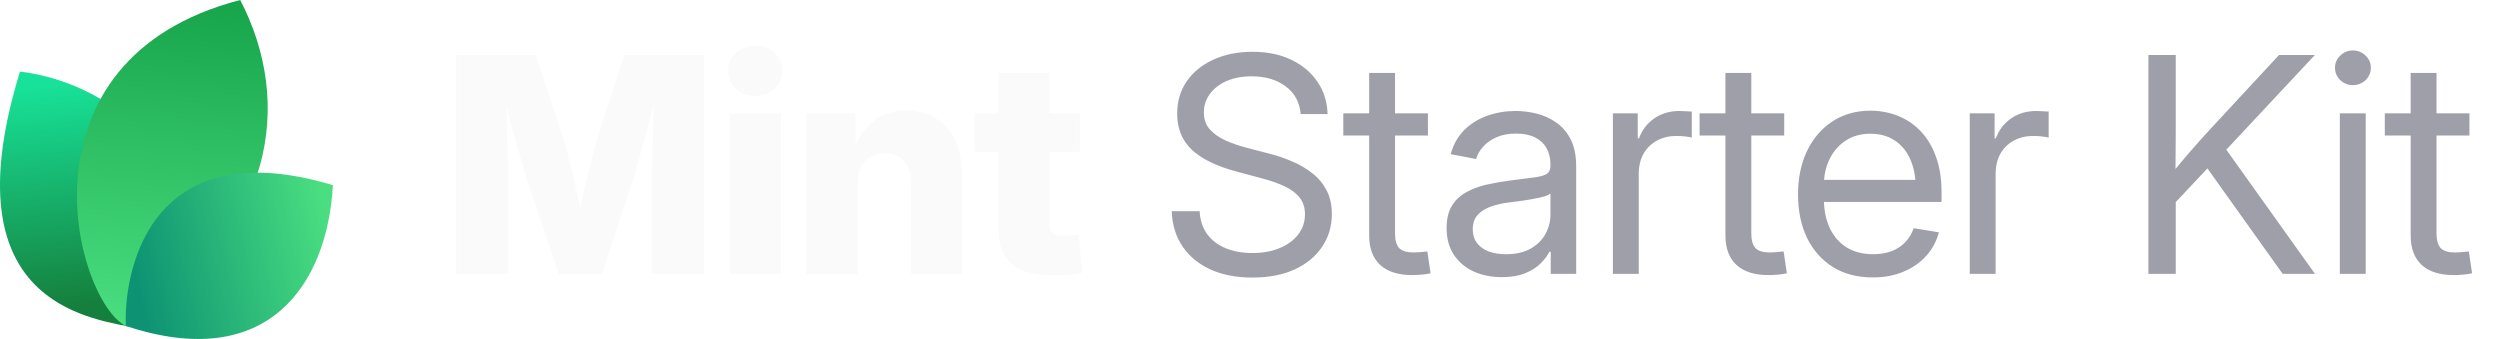
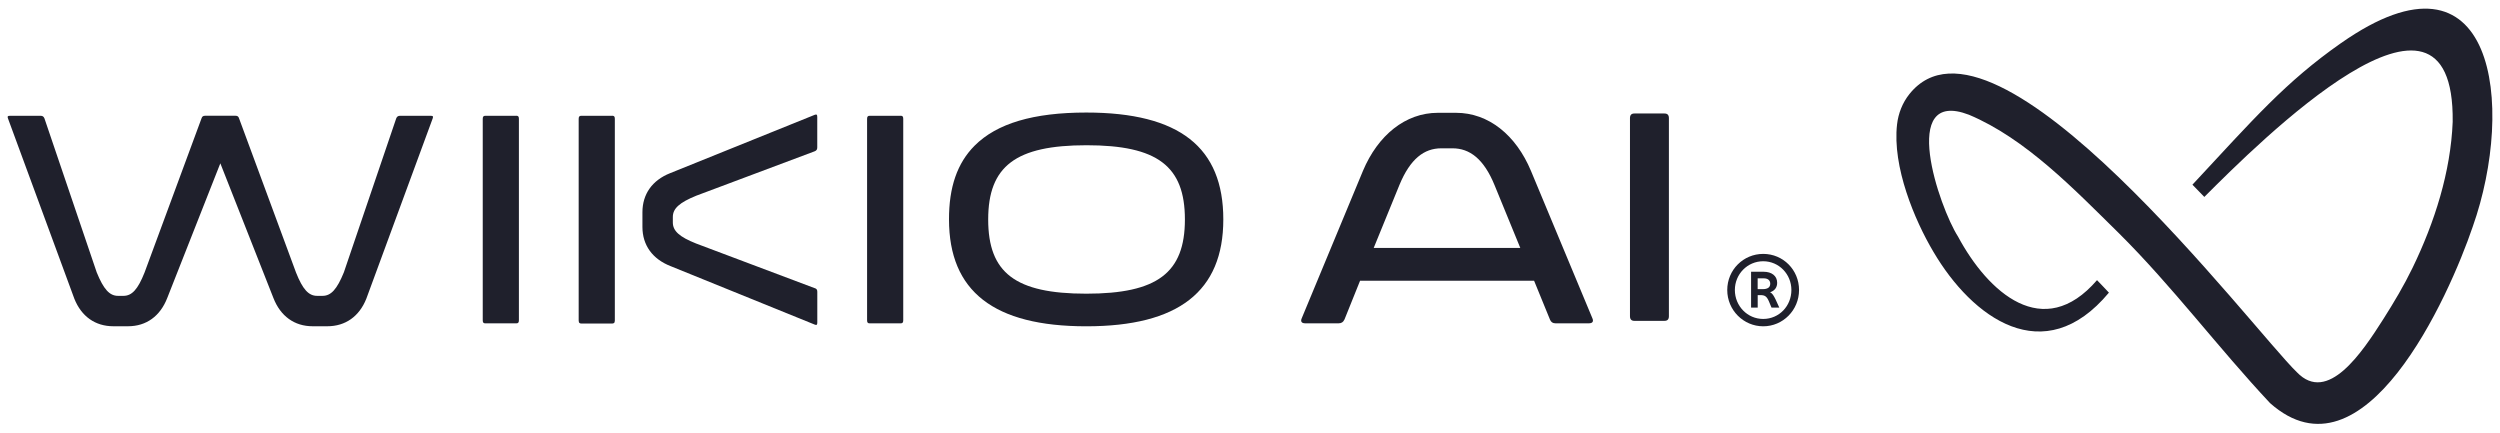
- <svg xmlns="http://www.w3.org/2000/svg" width="177" height="24" viewBox="0 0 177 24" fill="none">
-   <path d="M9.061 23.108C5.268 22.377 -3.391 20.627 1.417 5.064C9.634 6.099 16.973 14.064 9.061 23.108Z" fill="url(#paint0_linear_17557_2145)" />
-   <path d="M8.919 23.094C5.276 21.222 0.784 4.209 17.007 0C20.757 7.193 19.621 16.545 8.919 23.094Z" fill="url(#paint1_linear_17557_2145)" />
-   <path d="M8.914 23.079C8.735 19.882 10.159 9.085 23.57 13.111C23.181 20.123 18.984 26.418 8.914 23.079Z" fill="url(#paint2_linear_17557_2145)" />
-   <path d="M32.301 19.392V3.894H37.938L39.925 9.948C40.036 10.315 40.164 10.787 40.31 11.362C40.462 11.938 40.611 12.552 40.757 13.204C40.91 13.855 41.048 14.483 41.173 15.086C41.305 15.682 41.412 16.192 41.495 16.615H40.695C40.771 16.192 40.871 15.682 40.996 15.086C41.128 14.49 41.267 13.866 41.412 13.214C41.565 12.562 41.714 11.948 41.86 11.373C42.005 10.79 42.133 10.315 42.244 9.948L44.2 3.894H49.848V19.392H46.166V12.704C46.166 12.357 46.173 11.917 46.187 11.383C46.2 10.849 46.214 10.27 46.228 9.646C46.249 9.022 46.266 8.391 46.28 7.753C46.301 7.115 46.311 6.519 46.311 5.964H46.623C46.485 6.561 46.332 7.181 46.166 7.826C45.999 8.471 45.833 9.102 45.666 9.719C45.507 10.336 45.351 10.901 45.198 11.414C45.053 11.928 44.928 12.357 44.824 12.704L42.608 19.392H39.561L37.314 12.704C37.203 12.357 37.072 11.928 36.919 11.414C36.773 10.901 36.614 10.34 36.441 9.729C36.274 9.112 36.104 8.481 35.931 7.836C35.764 7.192 35.608 6.567 35.463 5.964H35.827C35.834 6.512 35.844 7.105 35.858 7.743C35.872 8.374 35.886 9.005 35.9 9.636C35.92 10.26 35.938 10.839 35.952 11.373C35.965 11.907 35.972 12.351 35.972 12.704V19.392H32.301ZM51.668 19.392V8.024H55.288V19.392H51.668ZM53.468 6.786C52.927 6.786 52.473 6.616 52.105 6.276C51.738 5.93 51.554 5.507 51.554 5.007C51.554 4.508 51.738 4.088 52.105 3.749C52.473 3.409 52.927 3.239 53.468 3.239C54.009 3.239 54.463 3.409 54.83 3.749C55.198 4.082 55.382 4.501 55.382 5.007C55.382 5.507 55.198 5.93 54.83 6.276C54.463 6.616 54.009 6.786 53.468 6.786ZM60.708 13.027V19.392H57.088V8.024H60.551L60.593 10.967H60.281C60.593 10.024 61.061 9.268 61.685 8.7C62.309 8.124 63.138 7.836 64.171 7.836C64.975 7.836 65.672 8.017 66.262 8.377C66.851 8.731 67.302 9.234 67.614 9.885C67.933 10.537 68.092 11.307 68.092 12.194V19.392H64.483V12.912C64.483 12.26 64.32 11.754 63.994 11.394C63.675 11.033 63.221 10.853 62.632 10.853C62.25 10.853 61.914 10.936 61.623 11.102C61.332 11.269 61.106 11.515 60.947 11.841C60.787 12.16 60.708 12.555 60.708 13.027ZM76.456 8.024V10.749H69.008V8.024H76.456ZM70.683 5.163H74.292V15.783C74.292 16.102 74.361 16.334 74.5 16.48C74.646 16.625 74.899 16.698 75.259 16.698C75.405 16.698 75.596 16.688 75.831 16.667C76.074 16.646 76.251 16.629 76.362 16.615L76.632 19.309C76.313 19.378 75.963 19.427 75.582 19.455C75.207 19.482 74.836 19.496 74.469 19.496C73.2 19.496 72.25 19.222 71.619 18.674C70.995 18.127 70.683 17.308 70.683 16.22V5.163Z" fill="#FAFAFA" />
-   <path d="M88.667 19.652C87.523 19.652 86.528 19.458 85.682 19.07C84.843 18.681 84.188 18.137 83.716 17.437C83.245 16.736 82.992 15.908 82.957 14.951H84.933C84.968 15.596 85.148 16.14 85.474 16.584C85.8 17.021 86.24 17.354 86.795 17.582C87.35 17.804 87.974 17.915 88.667 17.915C89.388 17.915 90.026 17.801 90.581 17.572C91.143 17.343 91.583 17.024 91.902 16.615C92.228 16.199 92.391 15.717 92.391 15.169C92.391 14.698 92.266 14.306 92.017 13.994C91.767 13.675 91.413 13.408 90.956 13.193C90.498 12.978 89.954 12.787 89.323 12.621L87.502 12.132C86.123 11.765 85.082 11.255 84.382 10.603C83.689 9.944 83.342 9.095 83.342 8.055C83.342 7.174 83.571 6.404 84.028 5.746C84.486 5.087 85.117 4.577 85.921 4.217C86.726 3.849 87.645 3.666 88.678 3.666C89.718 3.666 90.63 3.853 91.413 4.227C92.204 4.602 92.824 5.122 93.275 5.787C93.726 6.446 93.965 7.209 93.993 8.076H92.089C92.013 7.23 91.656 6.574 91.018 6.11C90.387 5.638 89.586 5.403 88.615 5.403C87.95 5.403 87.36 5.513 86.847 5.735C86.341 5.957 85.946 6.262 85.661 6.651C85.377 7.032 85.235 7.469 85.235 7.961C85.235 8.447 85.377 8.849 85.661 9.168C85.946 9.48 86.317 9.74 86.774 9.948C87.232 10.149 87.724 10.319 88.251 10.457L89.884 10.884C90.439 11.023 90.977 11.206 91.496 11.435C92.023 11.657 92.495 11.934 92.911 12.267C93.334 12.593 93.67 12.995 93.92 13.474C94.17 13.945 94.294 14.504 94.294 15.149C94.294 16.015 94.066 16.788 93.608 17.468C93.157 18.148 92.512 18.681 91.673 19.07C90.834 19.458 89.832 19.652 88.667 19.652ZM101.097 8.024V9.594H95.106V8.024H101.097ZM96.937 5.163H98.767V16.521C98.767 17 98.865 17.347 99.059 17.562C99.26 17.77 99.6 17.874 100.078 17.874C100.21 17.874 100.366 17.867 100.546 17.853C100.733 17.832 100.903 17.815 101.056 17.801L101.285 19.351C101.097 19.392 100.886 19.423 100.65 19.444C100.414 19.465 100.189 19.475 99.974 19.475C98.996 19.475 98.244 19.236 97.717 18.758C97.197 18.272 96.937 17.579 96.937 16.677V5.163ZM106.33 19.621C105.595 19.621 104.932 19.489 104.343 19.226C103.754 18.955 103.285 18.564 102.939 18.05C102.592 17.53 102.419 16.896 102.419 16.147C102.419 15.495 102.547 14.965 102.804 14.556C103.06 14.146 103.403 13.828 103.833 13.599C104.263 13.363 104.742 13.186 105.269 13.068C105.796 12.95 106.333 12.857 106.881 12.787C107.574 12.69 108.132 12.617 108.555 12.569C108.978 12.52 109.287 12.441 109.481 12.33C109.675 12.212 109.772 12.014 109.772 11.737V11.654C109.772 11.203 109.679 10.815 109.492 10.489C109.311 10.163 109.041 9.91 108.68 9.729C108.32 9.549 107.872 9.459 107.338 9.459C106.805 9.459 106.34 9.546 105.945 9.719C105.556 9.892 105.241 10.118 104.998 10.395C104.755 10.665 104.593 10.953 104.509 11.258L102.71 10.915C102.897 10.222 103.22 9.65 103.677 9.199C104.135 8.748 104.679 8.412 105.31 8.19C105.941 7.968 106.607 7.857 107.307 7.857C107.8 7.857 108.295 7.92 108.795 8.044C109.301 8.169 109.765 8.381 110.188 8.679C110.611 8.97 110.951 9.369 111.208 9.875C111.464 10.374 111.593 11.005 111.593 11.768V19.392H109.793V17.822H109.7C109.568 18.085 109.363 18.359 109.086 18.643C108.809 18.921 108.444 19.153 107.994 19.34C107.543 19.527 106.988 19.621 106.33 19.621ZM106.621 17.998C107.321 17.998 107.904 17.867 108.368 17.603C108.84 17.333 109.19 16.986 109.419 16.563C109.654 16.133 109.772 15.682 109.772 15.211V13.692C109.703 13.769 109.554 13.841 109.325 13.911C109.096 13.973 108.829 14.032 108.524 14.088C108.226 14.143 107.921 14.192 107.609 14.233C107.304 14.275 107.033 14.309 106.798 14.337C106.354 14.393 105.938 14.49 105.549 14.628C105.168 14.76 104.86 14.954 104.624 15.211C104.388 15.467 104.27 15.811 104.27 16.241C104.27 16.615 104.367 16.934 104.561 17.198C104.762 17.461 105.04 17.662 105.393 17.801C105.747 17.933 106.156 17.998 106.621 17.998ZM114.193 19.392V8.024H115.951V9.792H116.045C116.253 9.209 116.61 8.741 117.116 8.388C117.622 8.034 118.219 7.857 118.905 7.857C119.058 7.857 119.217 7.864 119.384 7.878C119.55 7.885 119.682 7.892 119.779 7.899V9.74C119.716 9.719 119.578 9.695 119.363 9.667C119.155 9.639 118.922 9.625 118.666 9.625C118.174 9.625 117.726 9.733 117.324 9.948C116.922 10.163 116.603 10.471 116.367 10.874C116.138 11.276 116.024 11.758 116.024 12.319V19.392H114.193ZM126.322 8.024V9.594H120.33V8.024H126.322ZM122.161 5.163H123.992V16.521C123.992 17 124.089 17.347 124.283 17.562C124.484 17.77 124.824 17.874 125.302 17.874C125.434 17.874 125.59 17.867 125.77 17.853C125.958 17.832 126.127 17.815 126.28 17.801L126.509 19.351C126.322 19.392 126.11 19.423 125.874 19.444C125.639 19.465 125.413 19.475 125.198 19.475C124.221 19.475 123.468 19.236 122.941 18.758C122.421 18.272 122.161 17.579 122.161 16.677V5.163ZM132.604 19.642C131.502 19.642 130.555 19.396 129.765 18.903C128.974 18.404 128.364 17.714 127.934 16.834C127.511 15.946 127.3 14.927 127.3 13.775C127.3 12.611 127.511 11.584 127.934 10.697C128.364 9.802 128.964 9.102 129.734 8.596C130.51 8.089 131.408 7.836 132.428 7.836C133.1 7.836 133.738 7.954 134.341 8.19C134.952 8.426 135.489 8.783 135.954 9.261C136.425 9.74 136.793 10.343 137.056 11.071C137.327 11.792 137.462 12.645 137.462 13.63V14.296H128.433V12.735H136.463L135.631 13.297C135.631 12.541 135.506 11.876 135.257 11.3C135.007 10.725 134.643 10.277 134.165 9.958C133.686 9.632 133.107 9.469 132.428 9.469C131.748 9.469 131.162 9.632 130.67 9.958C130.177 10.284 129.796 10.725 129.526 11.279C129.262 11.827 129.13 12.441 129.13 13.12V14.046C129.13 14.864 129.273 15.572 129.557 16.168C129.841 16.757 130.243 17.211 130.763 17.53C131.283 17.842 131.901 17.998 132.615 17.998C133.093 17.998 133.523 17.929 133.905 17.79C134.293 17.645 134.619 17.433 134.882 17.156C135.153 16.879 135.354 16.546 135.486 16.157L137.275 16.449C137.108 17.08 136.81 17.634 136.38 18.113C135.95 18.591 135.413 18.966 134.768 19.236C134.123 19.507 133.402 19.642 132.604 19.642ZM139.459 19.392V8.024H141.217V9.792H141.311C141.519 9.209 141.876 8.741 142.382 8.388C142.888 8.034 143.485 7.857 144.171 7.857C144.324 7.857 144.483 7.864 144.649 7.878C144.816 7.885 144.948 7.892 145.045 7.899V9.74C144.982 9.719 144.844 9.695 144.629 9.667C144.421 9.639 144.188 9.625 143.932 9.625C143.439 9.625 142.992 9.733 142.59 9.948C142.188 10.163 141.869 10.471 141.633 10.874C141.404 11.276 141.29 11.758 141.29 12.319V19.392H139.459ZM153.429 14.961V12.715C153.783 12.257 154.136 11.82 154.49 11.404C154.844 10.981 155.204 10.565 155.572 10.156C155.939 9.74 156.314 9.327 156.695 8.918L161.355 3.894H163.893L157.277 10.967H157.184L153.429 14.961ZM152.108 19.392V3.894H154.043V9.241L154.022 12.559L154.043 13.505V19.392H152.108ZM161.615 19.392L155.967 11.477L157.173 9.969L163.903 19.392H161.615ZM165.661 19.392V8.024H167.492V19.392H165.661ZM166.587 6.027C166.24 6.027 165.942 5.909 165.692 5.673C165.443 5.43 165.318 5.139 165.318 4.799C165.318 4.459 165.443 4.172 165.692 3.936C165.942 3.693 166.24 3.572 166.587 3.572C166.934 3.572 167.232 3.693 167.482 3.936C167.731 4.172 167.856 4.459 167.856 4.799C167.856 5.139 167.731 5.43 167.482 5.673C167.232 5.909 166.934 6.027 166.587 6.027ZM174.836 8.024V9.594H168.844V8.024H174.836ZM170.675 5.163H172.506V16.521C172.506 17 172.603 17.347 172.797 17.562C172.998 17.77 173.338 17.874 173.816 17.874C173.948 17.874 174.104 17.867 174.284 17.853C174.472 17.832 174.641 17.815 174.794 17.801L175.023 19.351C174.836 19.392 174.624 19.423 174.388 19.444C174.153 19.465 173.927 19.475 173.712 19.475C172.735 19.475 171.982 19.236 171.455 18.758C170.935 18.272 170.675 17.579 170.675 16.677V5.163Z" fill="#9F9FA9" />
+ <svg xmlns="http://www.w3.org/2000/svg" id="Wikio_AI_logo_black" viewBox="0 0 578 100">
  <defs>
-     <linearGradient id="paint0_linear_17557_2145" x1="3.776" y1="5.916" x2="5.232" y2="21.559" gradientUnits="userSpaceOnUse">
-       <stop stop-color="#18E299" />
-       <stop offset="1" stop-color="#15803D" />
-     </linearGradient>
-     <linearGradient id="paint1_linear_17557_2145" x1="12.171" y1="-0.718" x2="10.19" y2="22.983" gradientUnits="userSpaceOnUse">
-       <stop stop-color="#16A34A" />
-       <stop offset="1" stop-color="#4ADE80" />
-     </linearGradient>
-     <linearGradient id="paint2_linear_17557_2145" x1="23.133" y1="15.353" x2="9.338" y2="18.52" gradientUnits="userSpaceOnUse">
-       <stop stop-color="#4ADE80" />
-       <stop offset="1" stop-color="#0D9373" />
-     </linearGradient>
+     <style>
+       .cls-1 {
+         fill: #1f202c;
+       }
+     </style>
  </defs>
+   <path class="cls-1" d="m541.25,9.96c-12.91,9.05-20.24,17.58-34.36,32.74.92.95,1.84,1.88,2.75,2.83,12.52-12.52,57.94-57.91,57.42-17.35-.46,11.54-4.14,23.15-9.28,33.75-1.98,4.08-4.29,7.96-6.72,11.79-4.96,7.8-12.89,19.75-20.01,12.35-10.14-9.75-69.87-89.07-89.6-64.31-1.59,1.99-2.56,4.45-2.85,6.99-1.13,9.8,4.07,22.17,8.39,29.44,8.98,15.29,25.56,27.5,40.59,9.47-.9-.98-1.83-1.93-2.75-2.89-12.41,14.39-25.18,2.88-32.14-10.08-4.33-6.75-13.81-34.43,2.53-28.16,13.16,5.53,24.4,17.29,34.7,27.42,12.42,12.34,22.9,26.43,34.92,39.25,21.7,19.25,41.32-24.49,46.86-40.8,9.9-27.97,5.25-67.47-30.44-42.44Z" />
+   <g>
+     <g>
+       <path class="cls-1" d="m310.81,73.9c-.23.56-.68.85-1.3.85h-7.75c-.85,0-1.13-.45-.79-1.19l14.15-34.07c3.45-8.2,9.79-13.41,17.32-13.41h4.19c7.53,0,13.86,5.15,17.32,13.41l14.2,34.07c.34.74.06,1.19-.79,1.19h-7.75c-.62,0-1.02-.29-1.25-.85l-3.68-9h-40.23l-3.62,9Zm6.79-16.58h33.89l-5.94-14.49c-2.49-6.11-5.77-8.54-9.73-8.54h-2.6c-3.96,0-7.18,2.43-9.68,8.49l-5.94,14.54Z" />
+       <path class="cls-1" d="m376.85,27.32c0-.74.34-1.08,1.02-1.08h6.96c.68,0,1.02.34,1.02,1.08v45.78c0,.74-.34,1.08-1.02,1.08h-6.96c-.68,0-1.02-.34-1.02-1.08V27.32Z" />
+     </g>
+     <path class="cls-1" d="m399.34,67.05c0-4.64,3.71-8.35,8.32-8.35s8.28,3.71,8.28,8.35-3.71,8.39-8.28,8.39-8.32-3.74-8.32-8.39Zm14.83,0c0-3.67-2.88-6.65-6.52-6.65s-6.55,2.98-6.55,6.65,2.88,6.69,6.55,6.69,6.52-2.98,6.52-6.69Zm-9.32,4.06v-8.28h2.91c1.84,0,3.12.94,3.12,2.56,0,1.07-.59,1.84-1.63,2.18.55.28.83.8,1.25,1.63l.87,1.91h-1.8l-.62-1.49c-.48-1.07-.9-1.39-1.91-1.39h-.66v2.88h-1.52Zm1.52-6.76v2.5h1.18c1.07,0,1.73-.38,1.73-1.25,0-.8-.55-1.25-1.52-1.25h-1.39Z" />
+     <g>
+       <path class="cls-1" d="m119.33,26.77h-7.08c-.41,0-.64.11-.64.7v46.59c0,.59.22.7.64.7h7.08c.41,0,.64-.11.64-.7V27.46c0-.59-.22-.7-.64-.7Z" />
+       <g>
+         <path class="cls-1" d="m188.33,26.56l-33.43,13.49c-4.11,1.64-6.37,4.84-6.37,9.02v3.4c0,4.21,2.32,7.43,6.54,9.07l33.23,13.48c.17.09.27.09.43.09.07,0,.23,0,.23-.58v-7.08c0-.46-.17-.7-.58-.83h-.03s-27.41-10.32-27.41-10.32c-3.88-1.54-5.38-2.91-5.38-4.87v-1.27c0-1.95,1.52-3.33,5.43-4.92l27.36-10.26c.43-.17.6-.43.6-.89v-7.02c0-.58-.16-.58-.23-.58-.15,0-.25,0-.4.07Z" />
+         <path class="cls-1" d="m141.51,26.77h-7.08c-.41,0-.64.11-.64.7v46.64c0,.61.31.69.64.69h7.08c.33,0,.64-.08.64-.69V27.46c0-.59-.22-.7-.64-.7Z" />
+       </g>
+       <path class="cls-1" d="m208.19,26.77h-7.08c-.41,0-.64.11-.64.7v46.59c0,.59.22.7.64.7h7.08c.41,0,.64-.11.64-.7V27.46c0-.59-.22-.7-.64-.7Z" />
+       <path class="cls-1" d="m251.15,75.44c21.31,0,31.68-8.08,31.68-24.71s-10.07-24.71-31.68-24.71c-12.23,0-20.68,2.51-25.82,7.66-4.01,4.02-5.94,9.6-5.92,17.05h0c0,16.63,10.38,24.71,31.73,24.71Zm.06-41.86c16.37,0,22.74,4.81,22.74,17.16s-6.39,17.16-22.8,17.16-22.68-4.81-22.68-17.16,6.38-17.16,22.74-17.16Z" />
+       <path class="cls-1" d="m99.52,26.77h-7.02c-.46,0-.72.18-.89.59l-12.11,35.61c-1.59,3.91-2.96,5.43-4.92,5.43h-1.27c-1.96,0-3.33-1.51-4.87-5.39l-13.18-35.67c-.12-.41-.37-.58-.83-.58h-7c-.46,0-.7.17-.83.58l-13.18,35.67c-1.54,3.88-2.91,5.39-4.87,5.39h-1.27c-1.95,0-3.33-1.52-4.92-5.43L10.27,27.36c-.17-.41-.43-.59-.89-.59H2.36c-.58,0-.58.16-.58.23,0,.15,0,.25.07.4l15.34,41.67c1.64,4.1,4.84,6.36,9.01,6.36h3.4c4.21,0,7.43-2.32,9.07-6.54l12.27-31.13,12.27,31.13c1.64,4.22,4.87,6.54,9.07,6.54h3.4c4.17,0,7.37-2.26,9.01-6.36l15.34-41.67c.07-.15.07-.25.07-.4,0-.08,0-.23-.58-.23Z" />
+     </g>
+   </g>
</svg>
